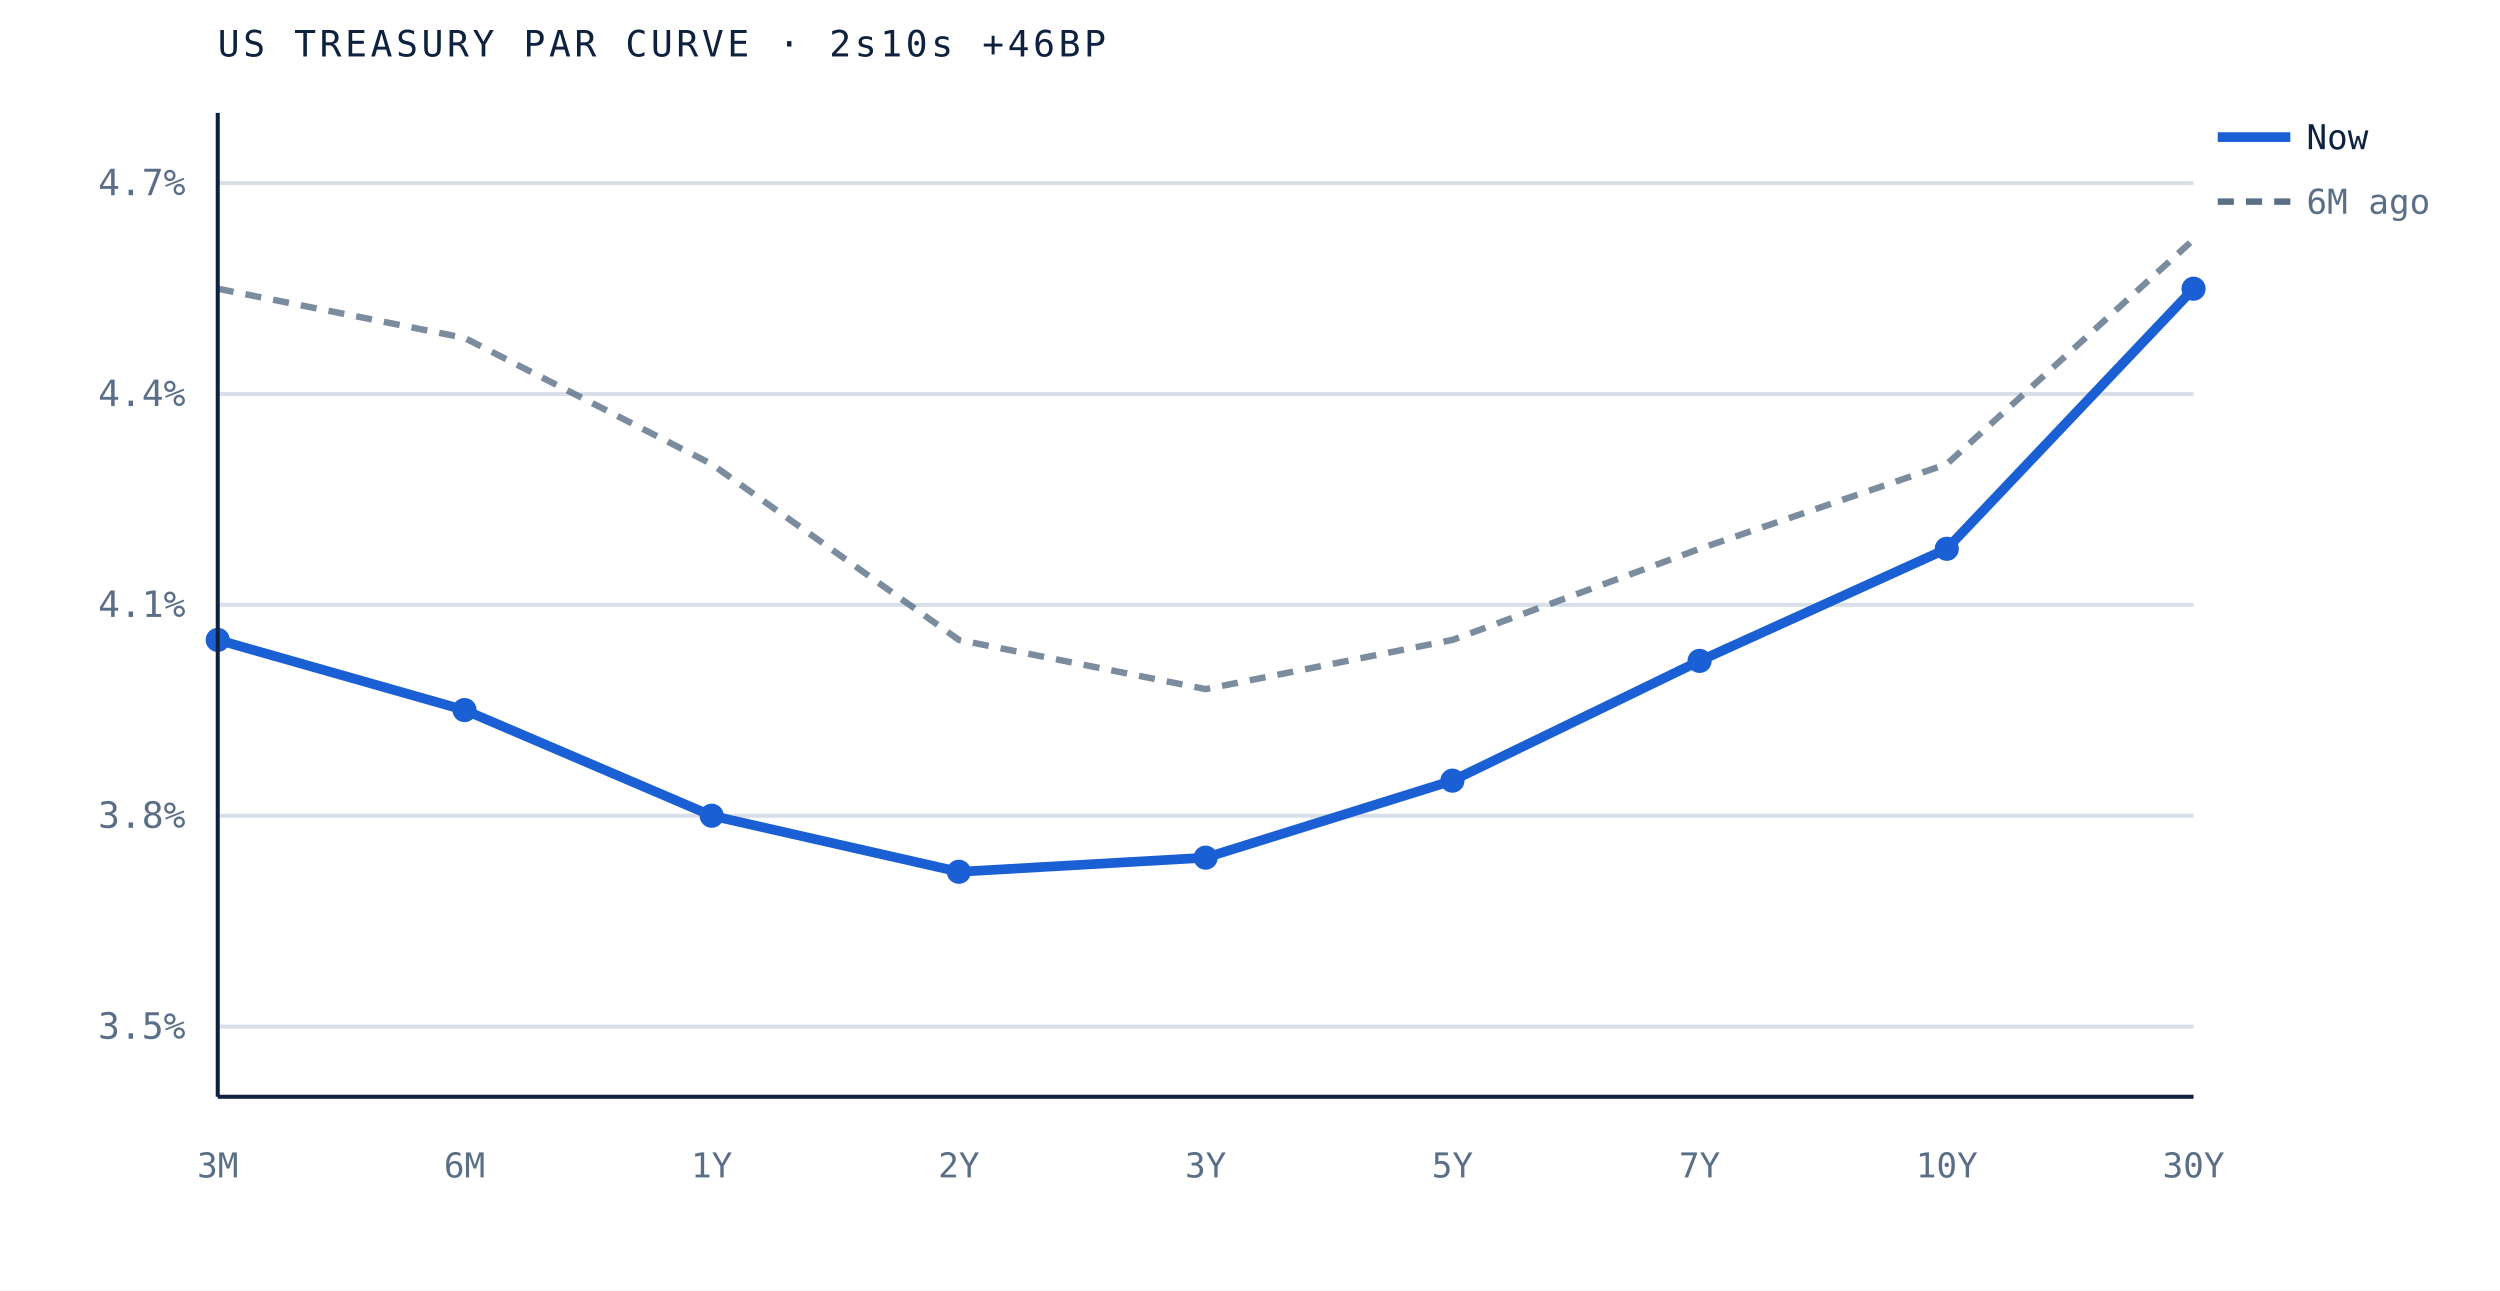
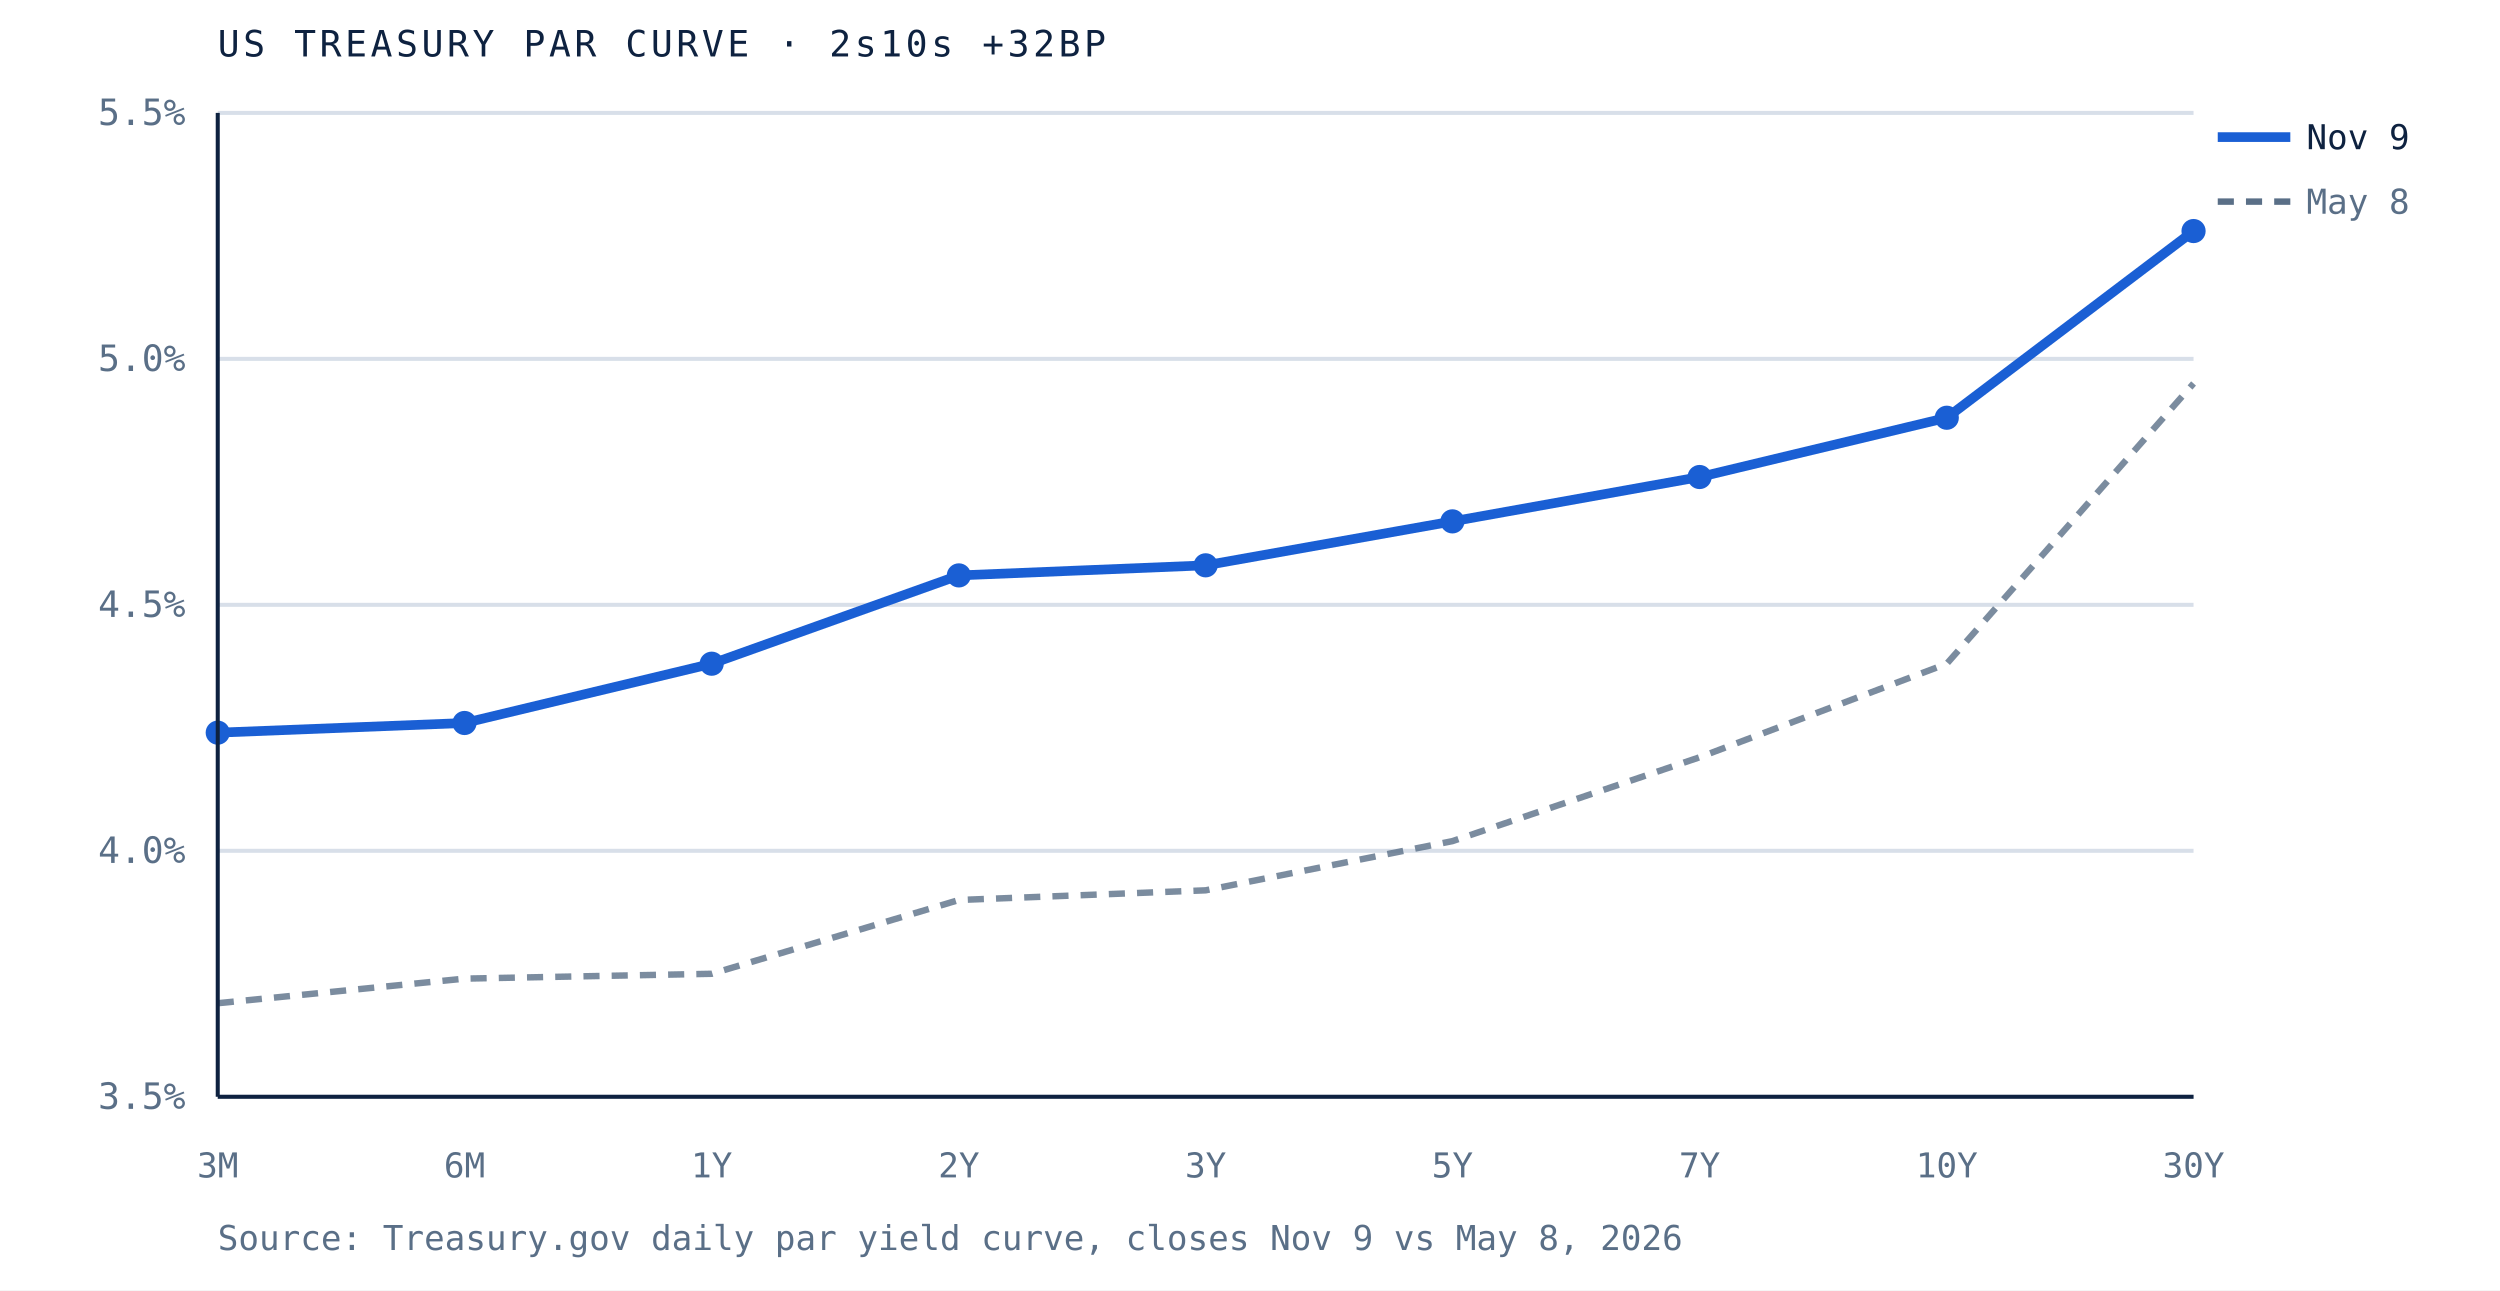
- <svg xmlns="http://www.w3.org/2000/svg" viewBox="0 0 620 320" role="img" aria-label="US Treasury yield curve, current versus six months ago" preserveAspectRatio="xMidYMid meet" style="width:100%;height:auto;display:block">
+ <svg xmlns="http://www.w3.org/2000/svg" viewBox="0 0 620 320" role="img" aria-label="US Treasury par yield curve on Nov 9, 2026 versus May 8, 2026" preserveAspectRatio="xMidYMid meet" style="width:100%;height:auto;display:block">
  <rect x="0" y="0" width="620" height="320" fill="white" />
-   <line x1="54" y1="254.6" x2="544" y2="254.6" stroke="#d8dfe9" stroke-width="1" />
-   <text x="46" y="257.6" text-anchor="end" font-family="'JetBrains Mono', monospace" font-size="9" fill="#5a6f87">3.5%</text>
-   <line x1="54" y1="202.3" x2="544" y2="202.3" stroke="#d8dfe9" stroke-width="1" />
-   <text x="46" y="205.3" text-anchor="end" font-family="'JetBrains Mono', monospace" font-size="9" fill="#5a6f87">3.8%</text>
+   <line x1="54" y1="272.0" x2="544" y2="272.0" stroke="#d8dfe9" stroke-width="1" />
+   <text x="46" y="275.0" text-anchor="end" font-family="'JetBrains Mono', monospace" font-size="9" fill="#5a6f87">3.5%</text>
+   <line x1="54" y1="211.0" x2="544" y2="211.0" stroke="#d8dfe9" stroke-width="1" />
+   <text x="46" y="214.0" text-anchor="end" font-family="'JetBrains Mono', monospace" font-size="9" fill="#5a6f87">4.0%</text>
  <line x1="54" y1="150.0" x2="544" y2="150.0" stroke="#d8dfe9" stroke-width="1" />
-   <text x="46" y="153.0" text-anchor="end" font-family="'JetBrains Mono', monospace" font-size="9" fill="#5a6f87">4.1%</text>
-   <line x1="54" y1="97.7" x2="544" y2="97.7" stroke="#d8dfe9" stroke-width="1" />
-   <text x="46" y="100.7" text-anchor="end" font-family="'JetBrains Mono', monospace" font-size="9" fill="#5a6f87">4.4%</text>
-   <line x1="54" y1="45.4" x2="544" y2="45.4" stroke="#d8dfe9" stroke-width="1" />
-   <text x="46" y="48.4" text-anchor="end" font-family="'JetBrains Mono', monospace" font-size="9" fill="#5a6f87">4.7%</text>
-   <path d="M 54.0 71.6 L 115.2 83.8 L 176.5 115.1 L 237.8 158.7 L 299.0 170.9 L 360.2 158.7 L 421.5 136.1 L 482.8 115.1 L 544.0 59.4" fill="none" stroke="#5a6f87" stroke-width="1.6" stroke-dasharray="4 3" opacity="0.8" />
-   <path d="M 54.0 158.7 L 115.2 176.1 L 176.5 202.3 L 237.8 216.2 L 299.0 212.7 L 360.2 193.6 L 421.5 163.9 L 482.8 136.1 L 544.0 71.6" fill="none" stroke="#1a5fd4" stroke-width="2.4" />
-   <circle cx="54.0" cy="158.7" r="3" fill="#1a5fd4" />
-   <circle cx="115.2" cy="176.1" r="3" fill="#1a5fd4" />
-   <circle cx="176.5" cy="202.3" r="3" fill="#1a5fd4" />
-   <circle cx="237.8" cy="216.2" r="3" fill="#1a5fd4" />
-   <circle cx="299.0" cy="212.7" r="3" fill="#1a5fd4" />
-   <circle cx="360.2" cy="193.6" r="3" fill="#1a5fd4" />
-   <circle cx="421.5" cy="163.9" r="3" fill="#1a5fd4" />
-   <circle cx="482.8" cy="136.1" r="3" fill="#1a5fd4" />
-   <circle cx="544.0" cy="71.6" r="3" fill="#1a5fd4" />
+   <text x="46" y="153.0" text-anchor="end" font-family="'JetBrains Mono', monospace" font-size="9" fill="#5a6f87">4.5%</text>
+   <line x1="54" y1="89.0" x2="544" y2="89.0" stroke="#d8dfe9" stroke-width="1" />
+   <text x="46" y="92.0" text-anchor="end" font-family="'JetBrains Mono', monospace" font-size="9" fill="#5a6f87">5.0%</text>
+   <line x1="54" y1="28.0" x2="544" y2="28.0" stroke="#d8dfe9" stroke-width="1" />
+   <text x="46" y="31.0" text-anchor="end" font-family="'JetBrains Mono', monospace" font-size="9" fill="#5a6f87">5.5%</text>
+   <path d="M 54.0 248.8 L 115.2 242.7 L 176.5 241.5 L 237.8 223.2 L 299.0 220.8 L 360.2 208.6 L 421.5 187.8 L 482.8 164.6 L 544.0 95.1" fill="none" stroke="#5a6f87" stroke-width="1.6" stroke-dasharray="4 3" opacity="0.8" />
+   <path d="M 54.0 181.7 L 115.2 179.3 L 176.5 164.6 L 237.8 142.7 L 299.0 140.2 L 360.2 129.3 L 421.5 118.3 L 482.8 103.6 L 544.0 57.3" fill="none" stroke="#1a5fd4" stroke-width="2.4" />
+   <circle cx="54.0" cy="181.7" r="3" fill="#1a5fd4" />
+   <circle cx="115.2" cy="179.3" r="3" fill="#1a5fd4" />
+   <circle cx="176.5" cy="164.6" r="3" fill="#1a5fd4" />
+   <circle cx="237.8" cy="142.7" r="3" fill="#1a5fd4" />
+   <circle cx="299.0" cy="140.2" r="3" fill="#1a5fd4" />
+   <circle cx="360.2" cy="129.3" r="3" fill="#1a5fd4" />
+   <circle cx="421.5" cy="118.3" r="3" fill="#1a5fd4" />
+   <circle cx="482.8" cy="103.6" r="3" fill="#1a5fd4" />
+   <circle cx="544.0" cy="57.3" r="3" fill="#1a5fd4" />
  <line x1="54" y1="28" x2="54" y2="272" stroke="#0e2240" stroke-width="1" />
  <line x1="54" y1="272" x2="544" y2="272" stroke="#0e2240" stroke-width="1" />
  <text x="54.0" y="292" text-anchor="middle" font-family="'JetBrains Mono', monospace" font-size="8.5" fill="#5a6f87">3M</text>
  <text x="115.2" y="292" text-anchor="middle" font-family="'JetBrains Mono', monospace" font-size="8.5" fill="#5a6f87">6M</text>
  <text x="176.5" y="292" text-anchor="middle" font-family="'JetBrains Mono', monospace" font-size="8.5" fill="#5a6f87">1Y</text>
  <text x="237.8" y="292" text-anchor="middle" font-family="'JetBrains Mono', monospace" font-size="8.5" fill="#5a6f87">2Y</text>
  <text x="299.0" y="292" text-anchor="middle" font-family="'JetBrains Mono', monospace" font-size="8.5" fill="#5a6f87">3Y</text>
  <text x="360.2" y="292" text-anchor="middle" font-family="'JetBrains Mono', monospace" font-size="8.5" fill="#5a6f87">5Y</text>
  <text x="421.5" y="292" text-anchor="middle" font-family="'JetBrains Mono', monospace" font-size="8.5" fill="#5a6f87">7Y</text>
  <text x="482.8" y="292" text-anchor="middle" font-family="'JetBrains Mono', monospace" font-size="8.5" fill="#5a6f87">10Y</text>
  <text x="544.0" y="292" text-anchor="middle" font-family="'JetBrains Mono', monospace" font-size="8.5" fill="#5a6f87">30Y</text>
  <g transform="translate(550,34)">
    <line x1="0" y1="0" x2="18" y2="0" stroke="#1a5fd4" stroke-width="2.4" />
-     <text x="22" y="3" font-family="'JetBrains Mono', monospace" font-size="8.5" fill="#0e2240">Now</text>
+     <text x="22" y="3" font-family="'JetBrains Mono', monospace" font-size="8.5" fill="#0e2240">Nov 9</text>
    <line x1="0" y1="16" x2="18" y2="16" stroke="#5a6f87" stroke-width="1.6" stroke-dasharray="4 3" />
-     <text x="22" y="19" font-family="'JetBrains Mono', monospace" font-size="8.5" fill="#5a6f87">6M ago</text>
+     <text x="22" y="19" font-family="'JetBrains Mono', monospace" font-size="8.5" fill="#5a6f87">May 8</text>
  </g>
-   <text x="54" y="14" font-family="'JetBrains Mono', monospace" font-size="9" letter-spacing="0.1em" fill="#0e2240">US TREASURY PAR CURVE · 2s10s +46BP</text>
+   <text x="54" y="14" font-family="'JetBrains Mono', monospace" font-size="9" letter-spacing="0.1em" fill="#0e2240">US TREASURY PAR CURVE · 2s10s +32BP</text>
+   <text x="54" y="310" font-family="'JetBrains Mono', monospace" font-size="8.5" fill="#5a6f87">Source: Treasury.gov daily par yield curve, closes Nov 9 vs May 8, 2026</text>
</svg>
